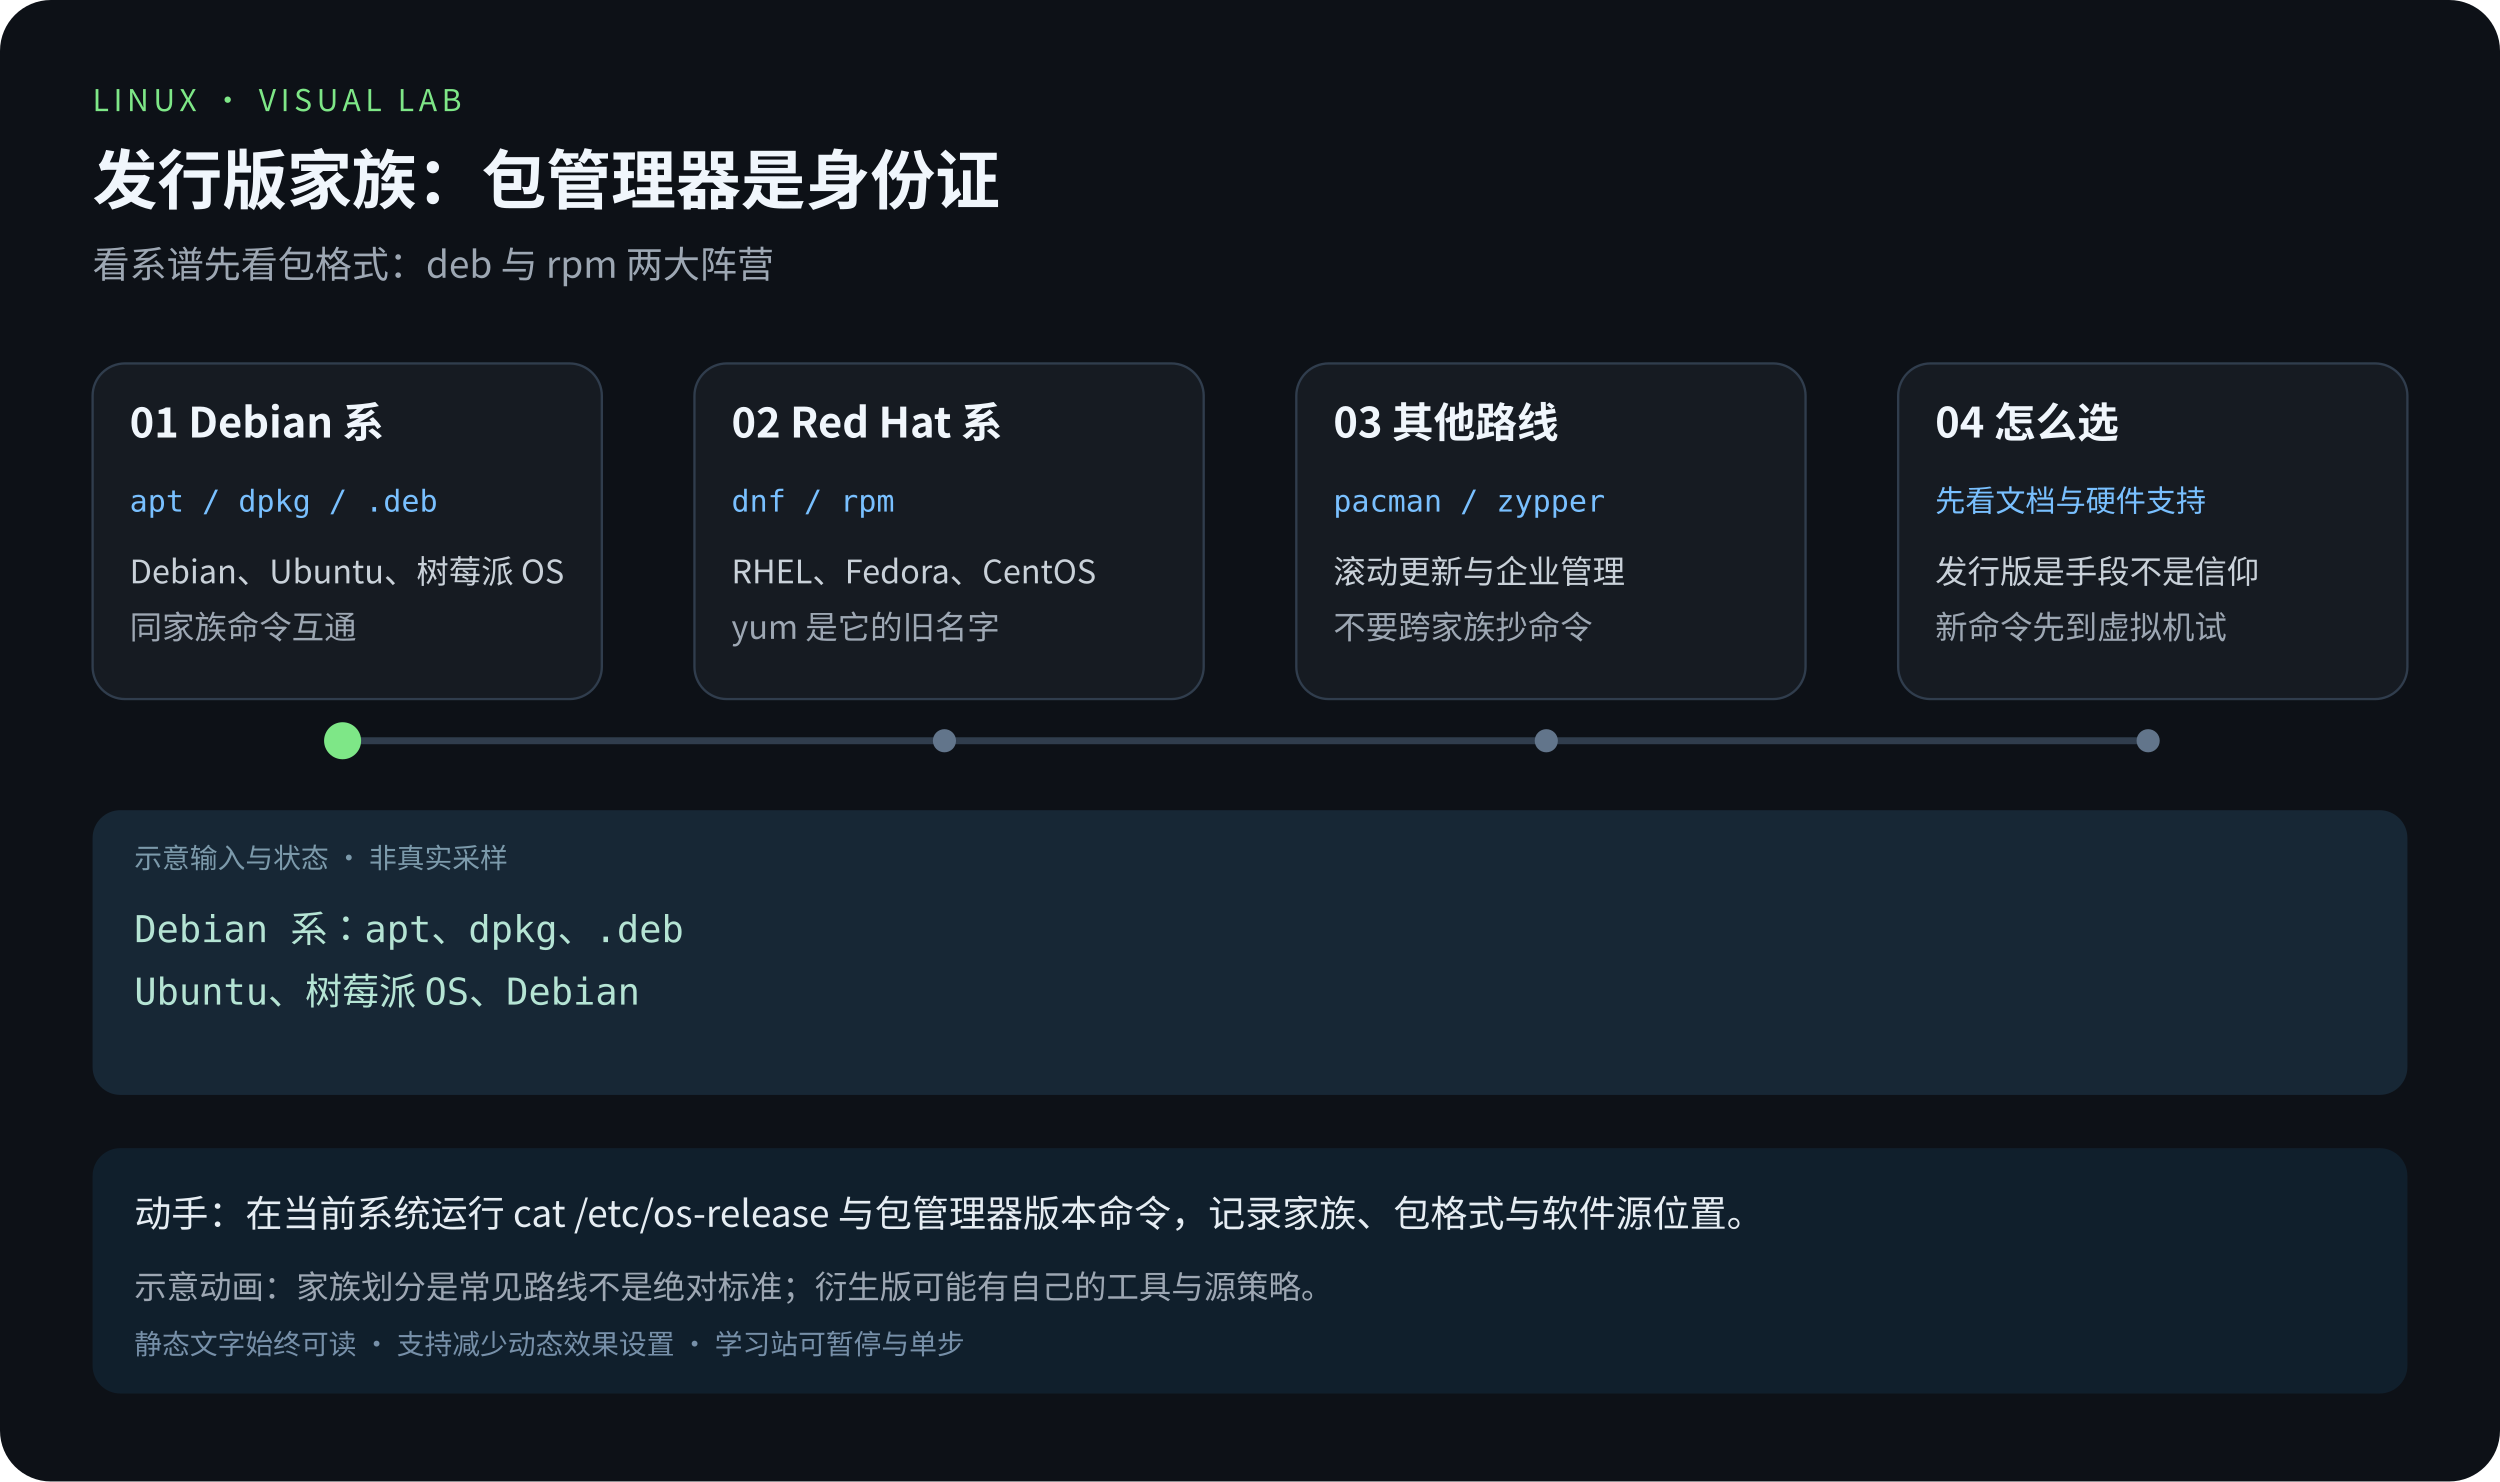
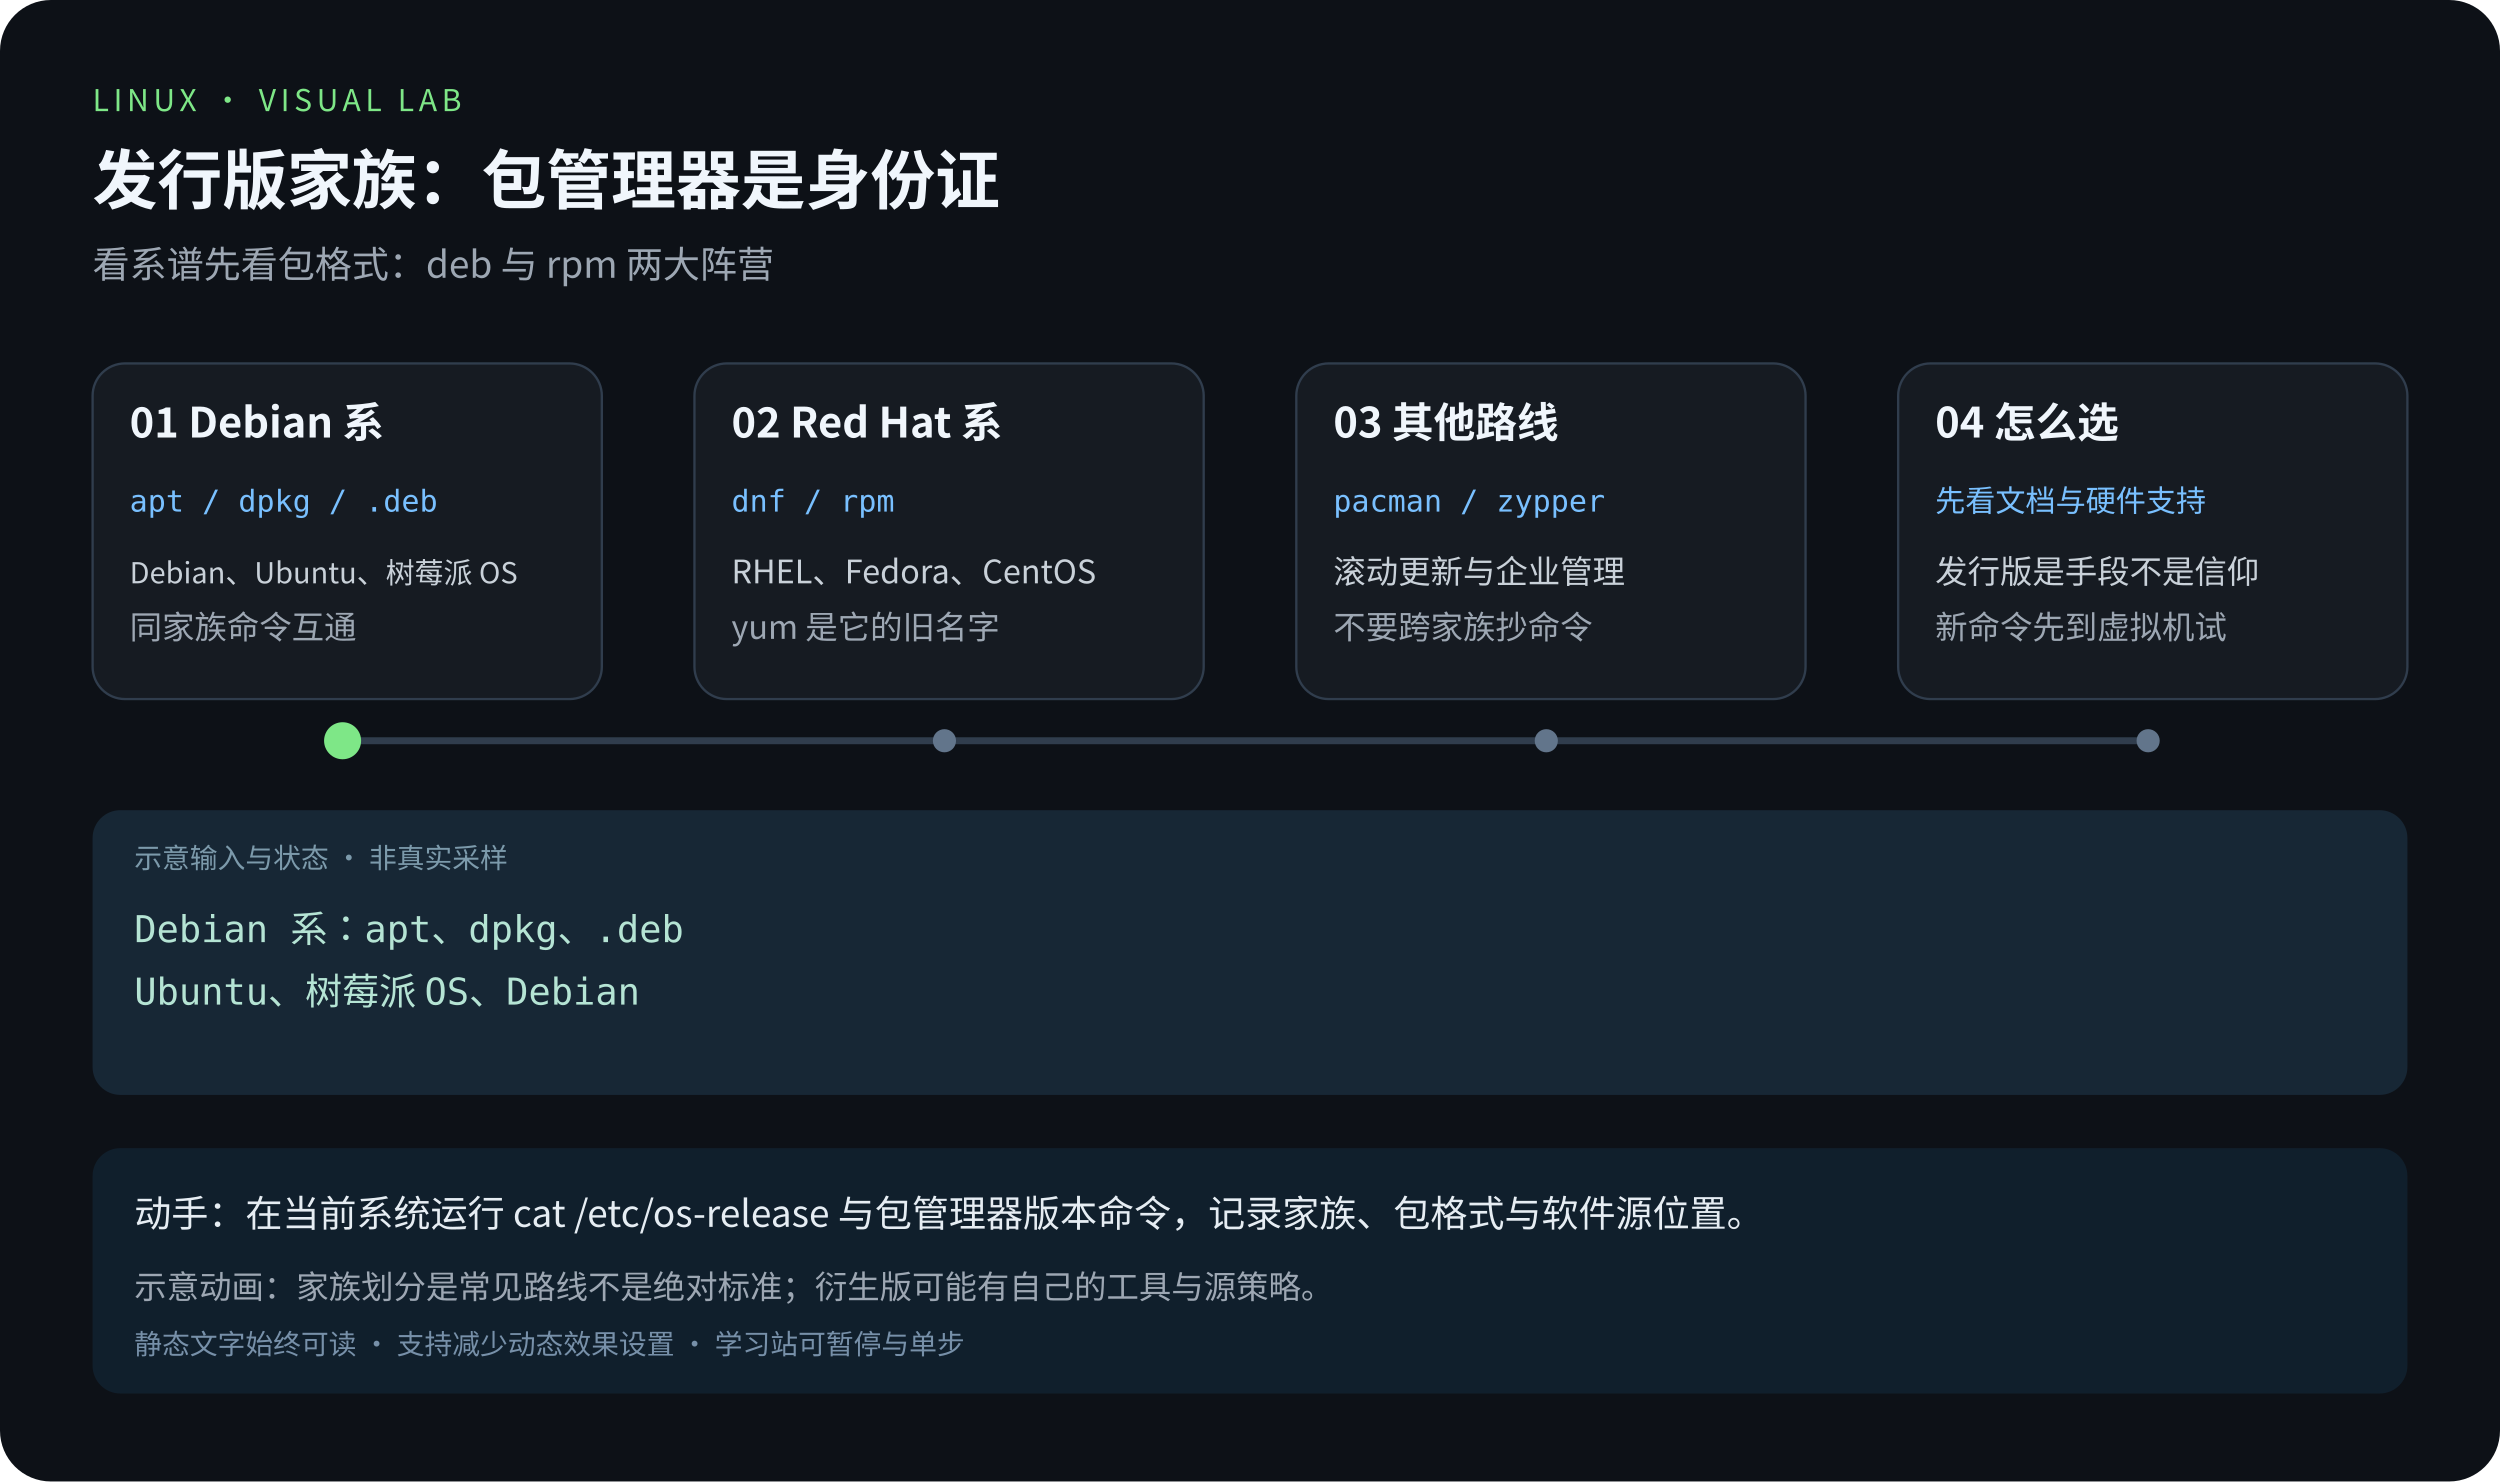
<svg xmlns="http://www.w3.org/2000/svg" width="1080" height="640" viewBox="0 0 1080 640" role="img" aria-labelledby="title desc">
  <style>
text{font-family:"Noto Sans CJK SC","Microsoft YaHei",sans-serif}
.code{font-family:Consolas,monospace}
.focus{opacity:0}
.output{opacity:0}.output.phase-0{opacity:1}
@keyframes step0{0%,24.9%{opacity:1}25%,100%{opacity:0}}.phase-0{animation:step0 12s linear 3}@keyframes step1{0%,24.9%{opacity:0}25%,49.9%{opacity:1}50%,100%{opacity:0}}.phase-1{animation:step1 12s linear 3}@keyframes step2{0%,49.9%{opacity:0}50%,74.9%{opacity:1}75%,100%{opacity:0}}.phase-2{animation:step2 12s linear 3}@keyframes step3{0%,74.9%{opacity:0}75%,100%{opacity:1}}.phase-3{animation:step3 12s linear 3}
@keyframes travel{0%,15%{transform:translateX(0)}25%,40%{transform:translateX(260px)}50%,65%{transform:translateX(520px)}75%,100%{transform:translateX(780px)}}
.token{animation:travel 12s ease-in-out 3}
@media (prefers-reduced-motion:reduce){.focus,.token,.output{animation:none}.token{display:none}}
</style>
  <rect width="1080" height="640" rx="22" fill="#0d1117" />
  <text x="40" y="48" fill="#7ee787" font-size="13" letter-spacing="2">LINUX · VISUAL LAB</text>
  <text x="40" y="88" fill="#f0f6fc" font-size="28" font-weight="bold">发行版家族：包管理器是身份证</text>
  <text x="40" y="120" fill="#9da7b3" font-size="16">看系谱先看包格式：deb 与 rpm 两大阵营</text>
  <path d="M148 320 H928" fill="none" stroke="#303d4d" stroke-width="3" />
  <g>
    <rect x="40" y="157" width="220" height="145" rx="14" fill="#161b22" stroke="#303d4d" />
    <rect class="focus phase-0" x="40" y="157" width="220" height="145" rx="14" fill="none" stroke="#58a6ff" stroke-width="3" />
    <text x="56" y="189" fill="#f0f6fc" font-size="18" font-weight="bold">01 Debian 系</text>
    <text class="code" x="56" y="221" fill="#79c0ff" font-size="13">apt / dpkg / .deb</text>
-     <text x="56" y="252" fill="#c9d1d9" font-size="14">Debian、Ubuntu、树莓派 OS</text>
+     <text x="56" y="252" fill="#c9d1d9" font-size="12.5">Debian、Ubuntu、树莓派 OS</text>
    <text x="56" y="276" fill="#9da7b3" font-size="14">同家族命令互通</text>
    <circle cx="148" cy="320" r="5" fill="#62758b" />
  </g>
  <g>
    <rect x="300" y="157" width="220" height="145" rx="14" fill="#161b22" stroke="#303d4d" />
    <rect class="focus phase-1" x="300" y="157" width="220" height="145" rx="14" fill="none" stroke="#58a6ff" stroke-width="3" />
    <text x="316" y="189" fill="#f0f6fc" font-size="18" font-weight="bold">02 Red Hat 系</text>
    <text class="code" x="316" y="221" fill="#79c0ff" font-size="13">dnf / rpm</text>
    <text x="316" y="252" fill="#c9d1d9" font-size="14">RHEL、Fedora、CentOS</text>
    <text x="316" y="276" fill="#9da7b3" font-size="14">yum 是它的旧名字</text>
    <circle cx="408" cy="320" r="5" fill="#62758b" />
  </g>
  <g>
    <rect x="560" y="157" width="220" height="145" rx="14" fill="#161b22" stroke="#303d4d" />
    <rect class="focus phase-2" x="560" y="157" width="220" height="145" rx="14" fill="none" stroke="#58a6ff" stroke-width="3" />
    <text x="576" y="189" fill="#f0f6fc" font-size="18" font-weight="bold">03 其他路线</text>
    <text class="code" x="576" y="221" fill="#79c0ff" font-size="13">pacman / zypper</text>
    <text x="576" y="252" fill="#c9d1d9" font-size="14">滚动更新与企业管理</text>
    <text x="576" y="276" fill="#9da7b3" font-size="14">不要跨家族抄命令</text>
    <circle cx="668" cy="320" r="5" fill="#62758b" />
  </g>
  <g>
    <rect x="820" y="157" width="220" height="145" rx="14" fill="#161b22" stroke="#303d4d" />
    <rect class="focus phase-3" x="820" y="157" width="220" height="145" rx="14" fill="none" stroke="#58a6ff" stroke-width="3" />
    <text x="836" y="189" fill="#f0f6fc" font-size="18" font-weight="bold">04 怎么选</text>
    <text class="code" x="836" y="221" fill="#79c0ff" font-size="13">先看文档与硬件支持</text>
    <text x="836" y="252" fill="#c9d1d9" font-size="14">发行版是手段不是信仰</text>
    <text x="836" y="276" fill="#9da7b3" font-size="14">新命令先到虚拟机试</text>
    <circle cx="928" cy="320" r="5" fill="#62758b" />
  </g>
  <rect x="40" y="350" width="1000" height="123" rx="12" fill="#172735" />
  <text x="58" y="375" fill="#7c9aab" font-size="12">示意输入与状态 · 非真实采样</text>
  <g class="output phase-0">
    <text class="code" x="58" y="407" fill="#b5e4d4" font-size="16">Debian 系：apt、dpkg、.deb</text>
    <text class="code" x="58" y="434" fill="#b5e4d4" font-size="16">Ubuntu、树莓派 OS、Debian</text>
  </g>
  <g class="output phase-1">
    <text class="code" x="58" y="407" fill="#b5e4d4" font-size="16">Red Hat 系：dnf、rpm</text>
    <text class="code" x="58" y="434" fill="#b5e4d4" font-size="16">RHEL、Fedora、CentOS</text>
  </g>
  <g class="output phase-2">
    <text class="code" x="58" y="407" fill="#b5e4d4" font-size="16">Arch：pacman（滚动）</text>
    <text class="code" x="58" y="434" fill="#b5e4d4" font-size="16">openSUSE：zypper（企业）</text>
  </g>
  <g class="output phase-3">
    <text class="code" x="58" y="407" fill="#b5e4d4" font-size="16">同一软件在不同家族装法不同</text>
    <text class="code" x="58" y="434" fill="#b5e4d4" font-size="16">先确认发行版，再抄命令</text>
  </g>
  <circle class="token" cx="148" cy="320" r="8" fill="#7ee787" />
  <rect x="40" y="496" width="1000" height="106" rx="12" fill="#101f2c" />
  <text x="58" y="530" fill="#e6edf3" font-size="16">动手：在当前系统运行 cat /etc/os-release 与包管理器版本命令，记录家族、包格式与软件源位置。</text>
  <text x="58" y="561" fill="#9da7b3" font-size="14">示意动画：家族划分是常见路线不是绝对标准；衍生版可能有自己的工具与源策略。</text>
  <text x="58" y="585" fill="#7790a9" font-size="12">静态文字始终可读 · 支持减少动态效果设置 · 学习站可暂停与单步</text>
</svg>
